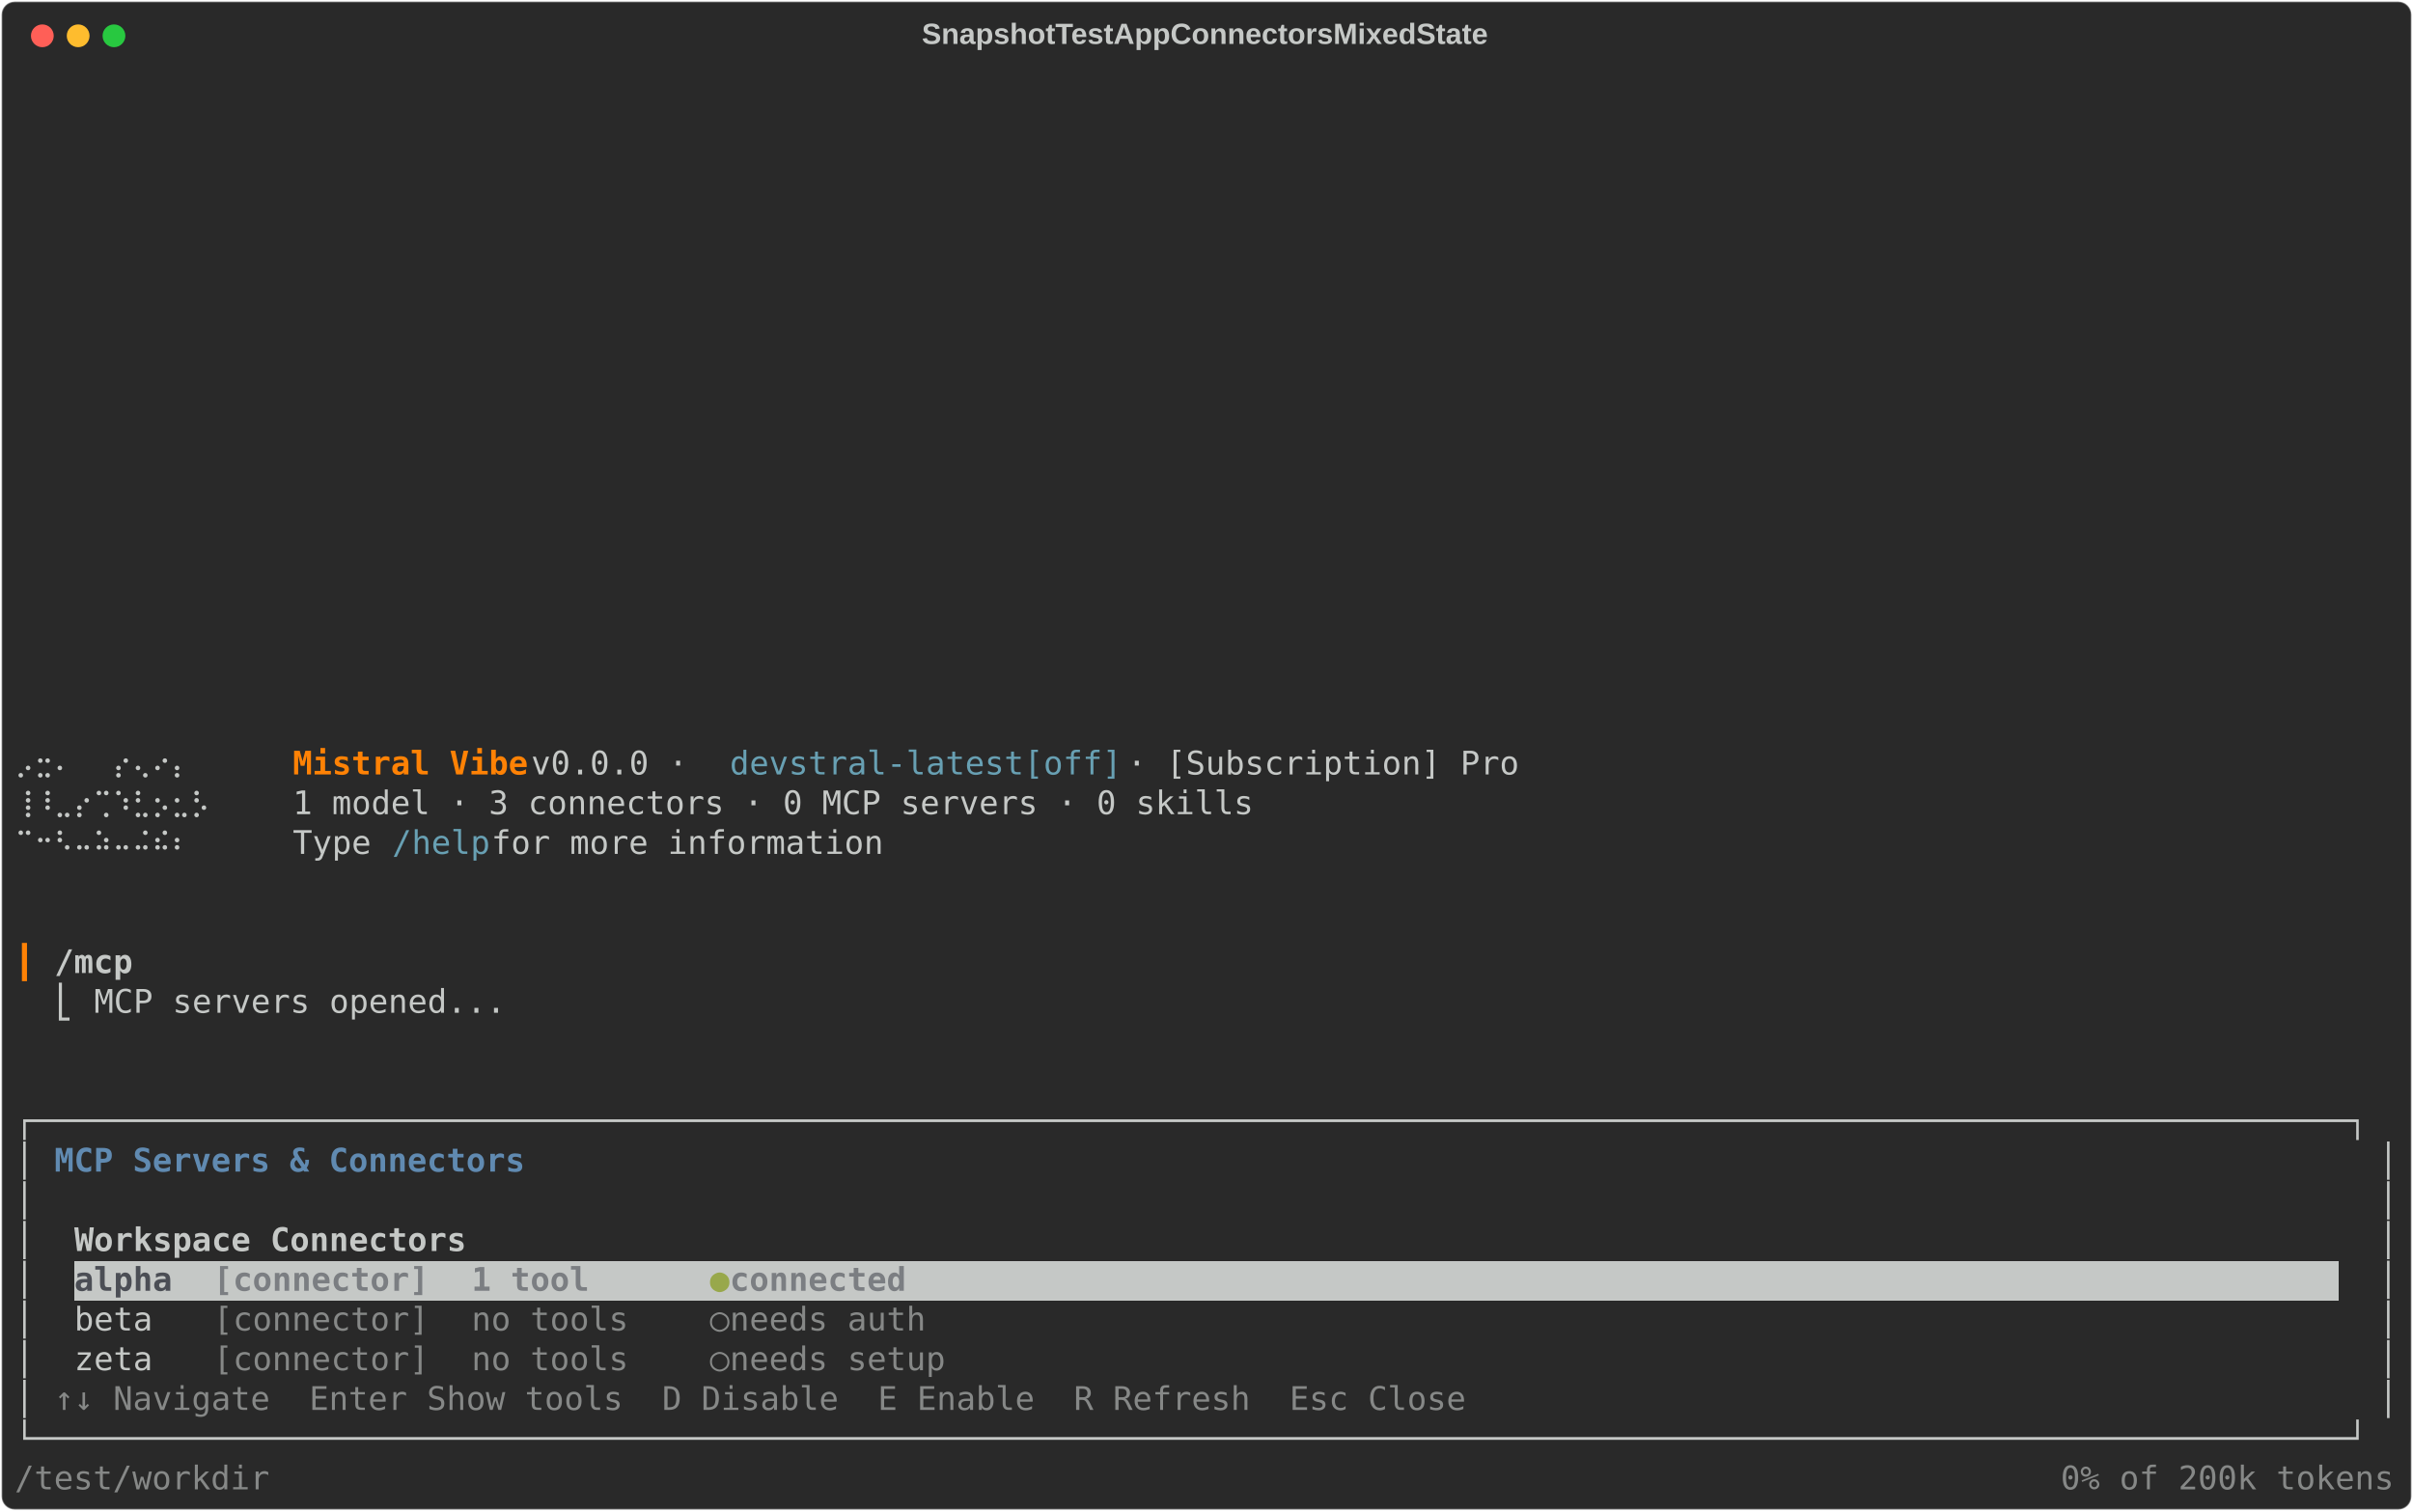
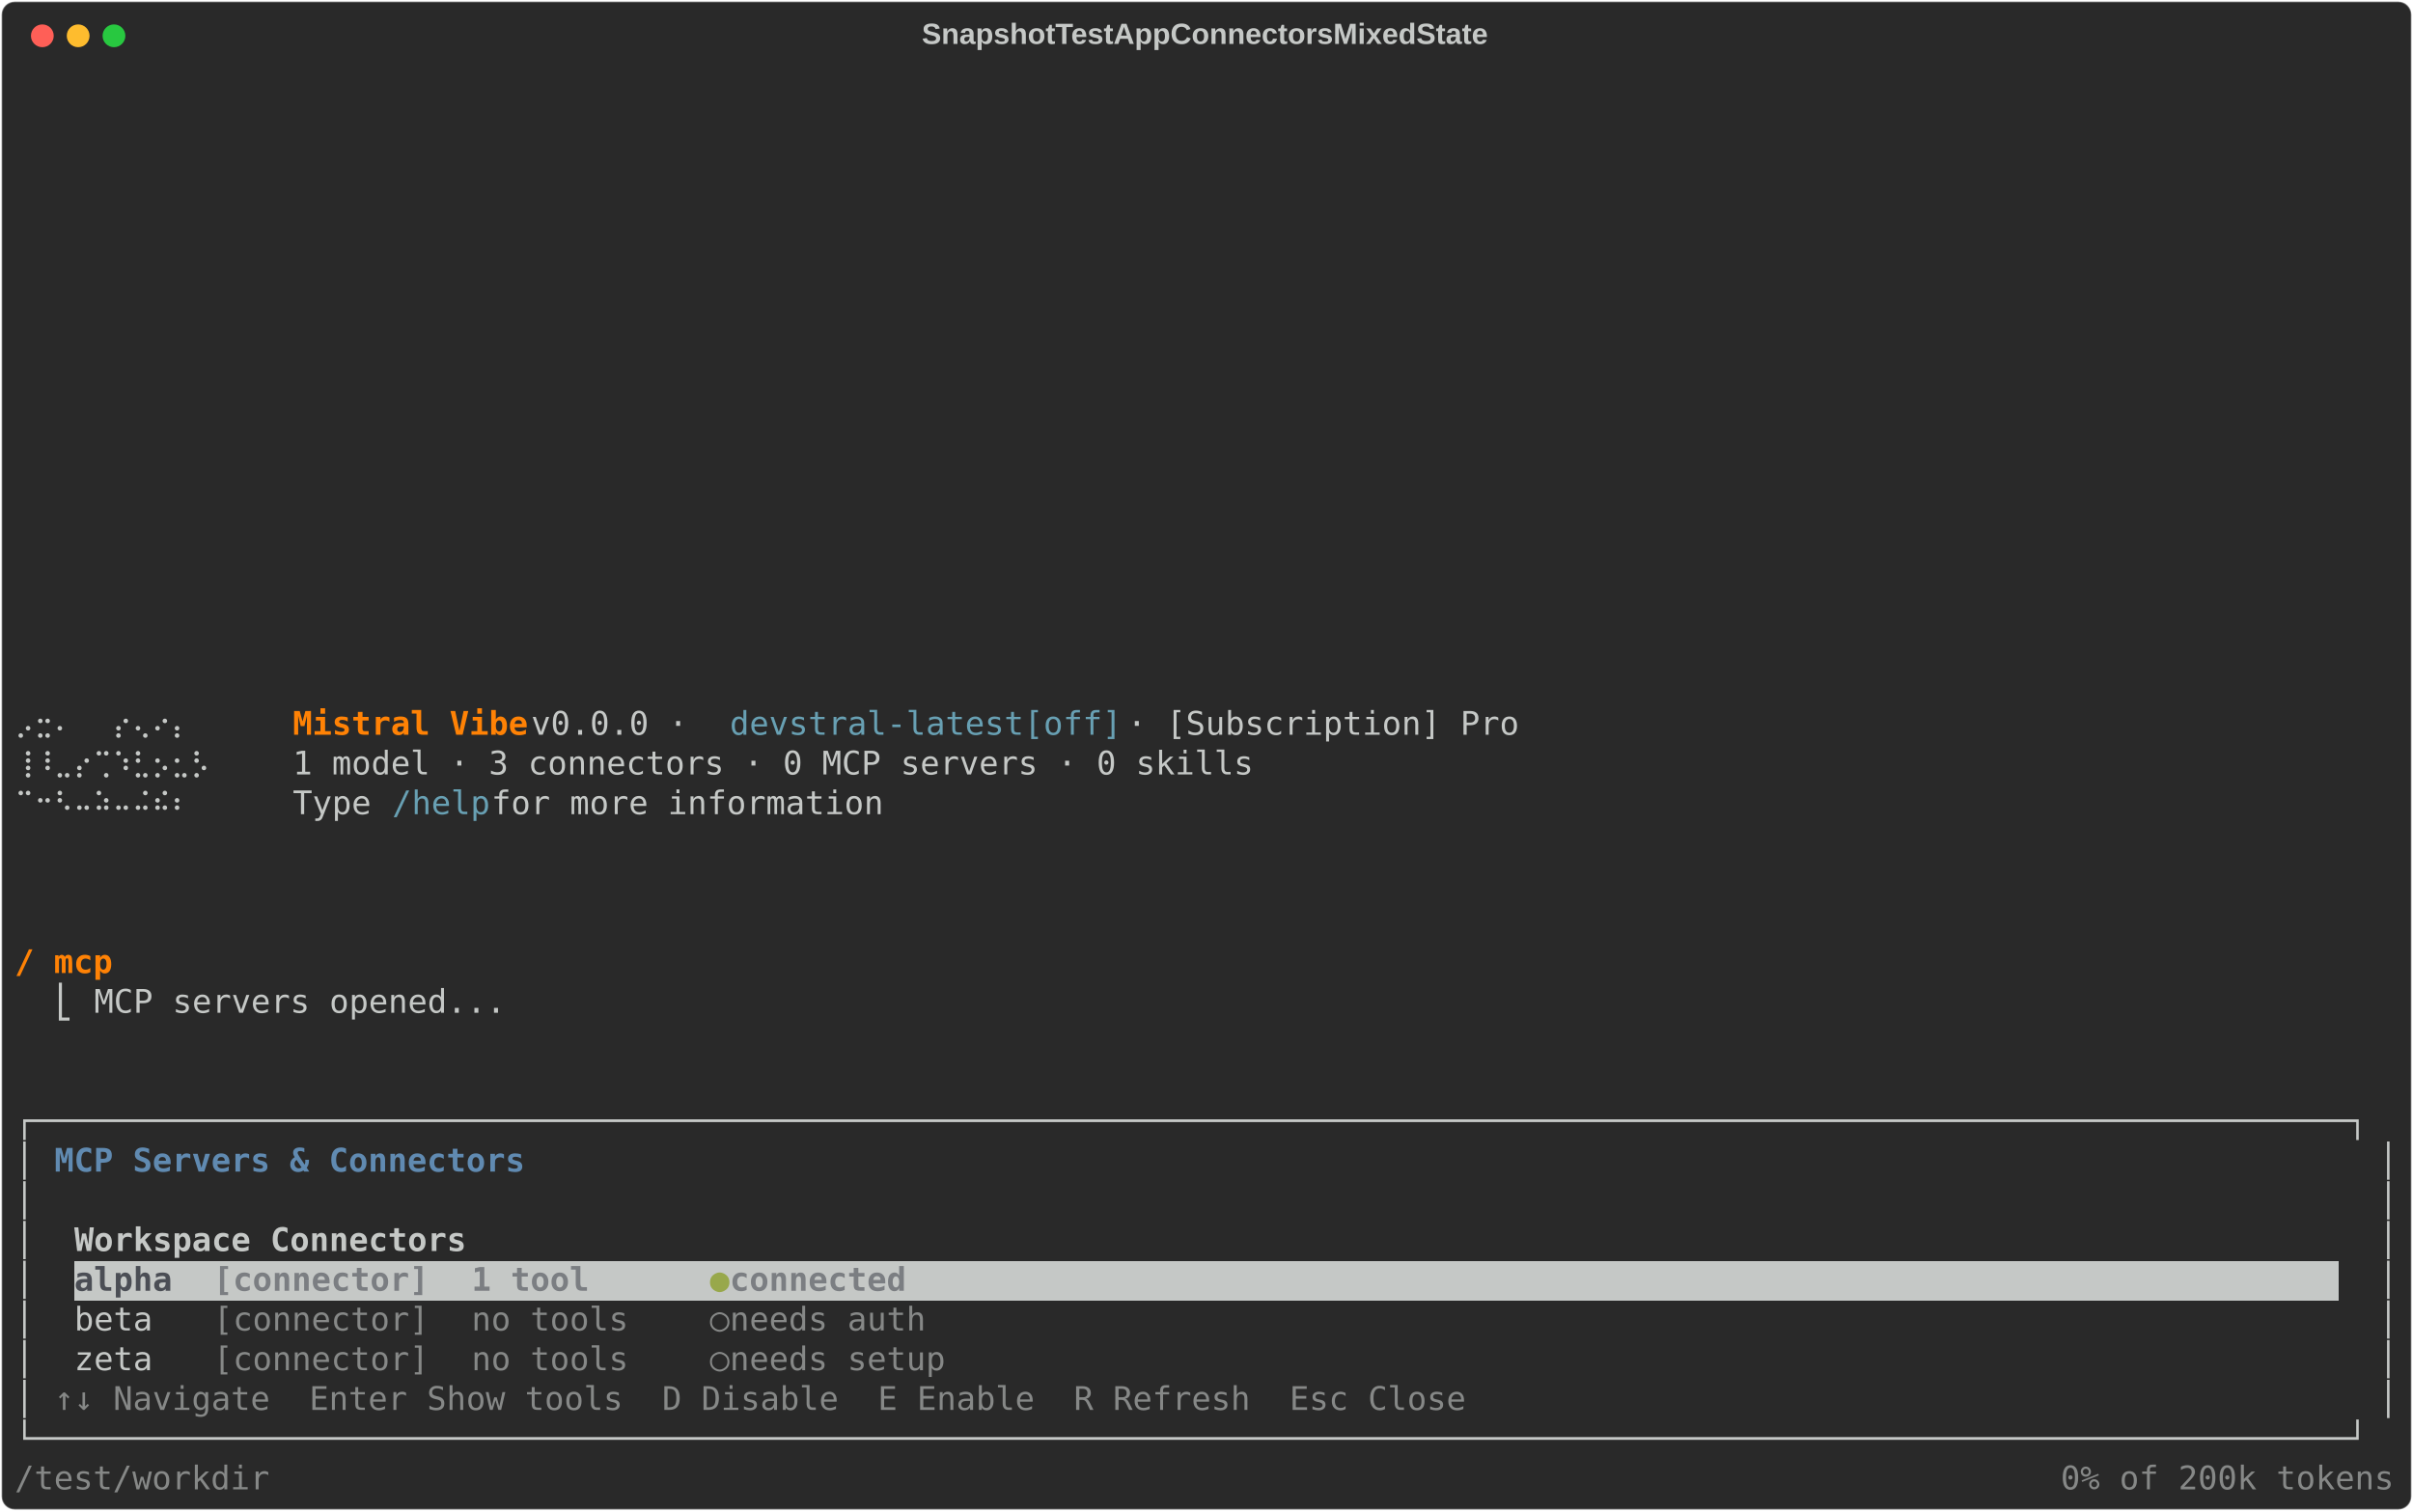
<svg xmlns="http://www.w3.org/2000/svg" class="rich-terminal" viewBox="0 0 1482 928.4">
  <style>

    @font-face {
        font-family: "Fira Code";
        src: local("FiraCode-Regular"),
                url("https://cdnjs.cloudflare.com/ajax/libs/firacode/6.2.0/woff2/FiraCode-Regular.woff2") format("woff2"),
                url("https://cdnjs.cloudflare.com/ajax/libs/firacode/6.2.0/woff/FiraCode-Regular.woff") format("woff");
        font-style: normal;
        font-weight: 400;
    }
    @font-face {
        font-family: "Fira Code";
        src: local("FiraCode-Bold"),
                url("https://cdnjs.cloudflare.com/ajax/libs/firacode/6.2.0/woff2/FiraCode-Bold.woff2") format("woff2"),
                url("https://cdnjs.cloudflare.com/ajax/libs/firacode/6.2.0/woff/FiraCode-Bold.woff") format("woff");
        font-style: bold;
        font-weight: 700;
    }

    .terminal-matrix {
        font-family: Fira Code, monospace;
        font-size: 20px;
        line-height: 24.4px;
        font-variant-east-asian: full-width;
    }

    .terminal-title {
        font-size: 18px;
        font-weight: bold;
        font-family: arial;
    }

    .terminal-r1 { fill: #c5c8c6 }
.terminal-r2 { fill: #ff8205;font-weight: bold }
.terminal-r3 { fill: #68a0b3 }
- .terminal-r4 { fill: #ff8205 }
+ .terminal-r4 { fill: #608ab1;font-weight: bold }
.terminal-r5 { fill: #c5c8c6;font-weight: bold }
- .terminal-r6 { fill: #608ab1;font-weight: bold }
- .terminal-r7 { fill: #4b4e55;font-weight: bold }
- .terminal-r8 { fill: #7b7e82;font-weight: bold }
- .terminal-r9 { fill: #98a84b;font-weight: bold }
- .terminal-r10 { fill: #868887 }
+ .terminal-r6 { fill: #4b4e55;font-weight: bold }
+ .terminal-r7 { fill: #7b7e82;font-weight: bold }
+ .terminal-r8 { fill: #98a84b;font-weight: bold }
+ .terminal-r9 { fill: #868887 }
    </style>
  <defs>
    <clipPath id="terminal-clip-terminal">
      <rect x="0" y="0" width="1463.0" height="877.4" />
    </clipPath>
    <clipPath id="terminal-line-0">
      <rect x="0" y="1.5" width="1464" height="24.65" />
    </clipPath>
    <clipPath id="terminal-line-1">
      <rect x="0" y="25.9" width="1464" height="24.65" />
    </clipPath>
    <clipPath id="terminal-line-2">
      <rect x="0" y="50.3" width="1464" height="24.65" />
    </clipPath>
    <clipPath id="terminal-line-3">
      <rect x="0" y="74.7" width="1464" height="24.65" />
    </clipPath>
    <clipPath id="terminal-line-4">
      <rect x="0" y="99.1" width="1464" height="24.65" />
    </clipPath>
    <clipPath id="terminal-line-5">
      <rect x="0" y="123.5" width="1464" height="24.65" />
    </clipPath>
    <clipPath id="terminal-line-6">
      <rect x="0" y="147.9" width="1464" height="24.65" />
    </clipPath>
    <clipPath id="terminal-line-7">
      <rect x="0" y="172.3" width="1464" height="24.65" />
    </clipPath>
    <clipPath id="terminal-line-8">
      <rect x="0" y="196.7" width="1464" height="24.65" />
    </clipPath>
    <clipPath id="terminal-line-9">
      <rect x="0" y="221.1" width="1464" height="24.65" />
    </clipPath>
    <clipPath id="terminal-line-10">
      <rect x="0" y="245.5" width="1464" height="24.65" />
    </clipPath>
    <clipPath id="terminal-line-11">
      <rect x="0" y="269.9" width="1464" height="24.65" />
    </clipPath>
    <clipPath id="terminal-line-12">
      <rect x="0" y="294.3" width="1464" height="24.65" />
    </clipPath>
    <clipPath id="terminal-line-13">
      <rect x="0" y="318.7" width="1464" height="24.65" />
    </clipPath>
    <clipPath id="terminal-line-14">
      <rect x="0" y="343.1" width="1464" height="24.65" />
    </clipPath>
    <clipPath id="terminal-line-15">
      <rect x="0" y="367.5" width="1464" height="24.65" />
    </clipPath>
    <clipPath id="terminal-line-16">
      <rect x="0" y="391.9" width="1464" height="24.65" />
    </clipPath>
    <clipPath id="terminal-line-17">
      <rect x="0" y="416.3" width="1464" height="24.65" />
    </clipPath>
    <clipPath id="terminal-line-18">
      <rect x="0" y="440.7" width="1464" height="24.65" />
    </clipPath>
    <clipPath id="terminal-line-19">
      <rect x="0" y="465.1" width="1464" height="24.65" />
    </clipPath>
    <clipPath id="terminal-line-20">
      <rect x="0" y="489.5" width="1464" height="24.65" />
    </clipPath>
    <clipPath id="terminal-line-21">
      <rect x="0" y="513.9" width="1464" height="24.65" />
    </clipPath>
    <clipPath id="terminal-line-22">
      <rect x="0" y="538.3" width="1464" height="24.65" />
    </clipPath>
    <clipPath id="terminal-line-23">
      <rect x="0" y="562.7" width="1464" height="24.65" />
    </clipPath>
    <clipPath id="terminal-line-24">
      <rect x="0" y="587.1" width="1464" height="24.65" />
    </clipPath>
    <clipPath id="terminal-line-25">
      <rect x="0" y="611.5" width="1464" height="24.65" />
    </clipPath>
    <clipPath id="terminal-line-26">
      <rect x="0" y="635.9" width="1464" height="24.65" />
    </clipPath>
    <clipPath id="terminal-line-27">
      <rect x="0" y="660.3" width="1464" height="24.65" />
    </clipPath>
    <clipPath id="terminal-line-28">
      <rect x="0" y="684.7" width="1464" height="24.65" />
    </clipPath>
    <clipPath id="terminal-line-29">
      <rect x="0" y="709.1" width="1464" height="24.65" />
    </clipPath>
    <clipPath id="terminal-line-30">
      <rect x="0" y="733.5" width="1464" height="24.65" />
    </clipPath>
    <clipPath id="terminal-line-31">
      <rect x="0" y="757.9" width="1464" height="24.65" />
    </clipPath>
    <clipPath id="terminal-line-32">
      <rect x="0" y="782.3" width="1464" height="24.65" />
    </clipPath>
    <clipPath id="terminal-line-33">
      <rect x="0" y="806.7" width="1464" height="24.65" />
    </clipPath>
    <clipPath id="terminal-line-34">
      <rect x="0" y="831.1" width="1464" height="24.65" />
    </clipPath>
  </defs>
  <rect fill="#292929" stroke="rgba(255,255,255,0.35)" stroke-width="1" x="1" y="1" width="1480" height="926.4" rx="8" />
  <text class="terminal-title" fill="#c5c8c6" text-anchor="middle" x="740" y="27">SnapshotTestAppConnectorsMixedState</text>
  <g transform="translate(26,22)">
    <circle cx="0" cy="0" r="7" fill="#ff5f57" />
    <circle cx="22" cy="0" r="7" fill="#febc2e" />
    <circle cx="44" cy="0" r="7" fill="#28c840" />
  </g>
  <g transform="translate(9, 41)" clip-path="url(#terminal-clip-terminal)">
    <rect fill="#c5c8c6" x="36.6" y="733.5" width="85.4" height="24.65" shape-rendering="crispEdges" />
    <rect fill="#c5c8c6" x="122" y="733.5" width="158.6" height="24.65" shape-rendering="crispEdges" />
    <rect fill="#c5c8c6" x="280.6" y="733.5" width="122" height="24.65" shape-rendering="crispEdges" />
    <rect fill="#c5c8c6" x="402.6" y="733.5" width="24.4" height="24.65" shape-rendering="crispEdges" />
    <rect fill="#c5c8c6" x="427" y="733.5" width="12.2" height="24.65" shape-rendering="crispEdges" />
    <rect fill="#c5c8c6" x="439.2" y="733.5" width="122" height="24.65" shape-rendering="crispEdges" />
    <rect fill="#c5c8c6" x="561.2" y="733.5" width="866.2" height="24.65" shape-rendering="crispEdges" />
    <g class="terminal-matrix">
      <text class="terminal-r1" x="1464" y="20" textLength="12.2" clip-path="url(#terminal-line-0)">
</text>
      <text class="terminal-r1" x="1464" y="44.4" textLength="12.2" clip-path="url(#terminal-line-1)">
</text>
      <text class="terminal-r1" x="1464" y="68.8" textLength="12.2" clip-path="url(#terminal-line-2)">
</text>
      <text class="terminal-r1" x="1464" y="93.2" textLength="12.2" clip-path="url(#terminal-line-3)">
</text>
      <text class="terminal-r1" x="1464" y="117.6" textLength="12.2" clip-path="url(#terminal-line-4)">
</text>
      <text class="terminal-r1" x="1464" y="142" textLength="12.2" clip-path="url(#terminal-line-5)">
</text>
      <text class="terminal-r1" x="1464" y="166.4" textLength="12.2" clip-path="url(#terminal-line-6)">
</text>
      <text class="terminal-r1" x="1464" y="190.8" textLength="12.2" clip-path="url(#terminal-line-7)">
</text>
      <text class="terminal-r1" x="1464" y="215.2" textLength="12.2" clip-path="url(#terminal-line-8)">
</text>
      <text class="terminal-r1" x="1464" y="239.6" textLength="12.2" clip-path="url(#terminal-line-9)">
</text>
      <text class="terminal-r1" x="1464" y="264" textLength="12.2" clip-path="url(#terminal-line-10)">
</text>
      <text class="terminal-r1" x="1464" y="288.4" textLength="12.2" clip-path="url(#terminal-line-11)">
</text>
      <text class="terminal-r1" x="1464" y="312.8" textLength="12.2" clip-path="url(#terminal-line-12)">
</text>
      <text class="terminal-r1" x="1464" y="337.2" textLength="12.2" clip-path="url(#terminal-line-13)">
</text>
      <text class="terminal-r1" x="1464" y="361.6" textLength="12.2" clip-path="url(#terminal-line-14)">
</text>
      <text class="terminal-r1" x="1464" y="386" textLength="12.2" clip-path="url(#terminal-line-15)">
</text>
+       <text class="terminal-r1" x="0" y="410.4" textLength="134.2" clip-path="url(#terminal-line-16)">  ⡠⣒⠄  ⡔⢄⠔⡄</text>
+       <text class="terminal-r2" x="170.8" y="410.4" textLength="146.4" clip-path="url(#terminal-line-16)">Mistral Vibe</text>
+       <text class="terminal-r1" x="317.2" y="410.4" textLength="122" clip-path="url(#terminal-line-16)"> v0.0.0 · </text>
+       <text class="terminal-r3" x="439.2" y="410.4" textLength="244" clip-path="url(#terminal-line-16)">devstral-latest[off]</text>
+       <text class="terminal-r1" x="683.2" y="410.4" textLength="256.2" clip-path="url(#terminal-line-16)"> · [Subscription] Pro</text>
      <text class="terminal-r1" x="1464" y="410.4" textLength="12.2" clip-path="url(#terminal-line-16)">
</text>
-       <text class="terminal-r1" x="0" y="434.8" textLength="134.2" clip-path="url(#terminal-line-17)">  ⡠⣒⠄  ⡔⢄⠔⡄</text>
-       <text class="terminal-r2" x="170.8" y="434.8" textLength="146.4" clip-path="url(#terminal-line-17)">Mistral Vibe</text>
-       <text class="terminal-r1" x="317.2" y="434.8" textLength="122" clip-path="url(#terminal-line-17)"> v0.0.0 · </text>
-       <text class="terminal-r3" x="439.2" y="434.8" textLength="244" clip-path="url(#terminal-line-17)">devstral-latest[off]</text>
-       <text class="terminal-r1" x="683.2" y="434.8" textLength="256.2" clip-path="url(#terminal-line-17)"> · [Subscription] Pro</text>
+       <text class="terminal-r1" x="0" y="434.8" textLength="134.2" clip-path="url(#terminal-line-17)"> ⢸⠸⣀⡔⢉⠱⣃⡢⣂⡣</text>
+       <text class="terminal-r1" x="170.8" y="434.8" textLength="597.8" clip-path="url(#terminal-line-17)">1 model · 3 connectors · 0 MCP servers · 0 skills</text>
      <text class="terminal-r1" x="1464" y="434.8" textLength="12.2" clip-path="url(#terminal-line-17)">
</text>
-       <text class="terminal-r1" x="0" y="459.2" textLength="134.2" clip-path="url(#terminal-line-18)"> ⢸⠸⣀⡔⢉⠱⣃⡢⣂⡣</text>
-       <text class="terminal-r1" x="170.8" y="459.2" textLength="597.8" clip-path="url(#terminal-line-18)">1 model · 3 connectors · 0 MCP servers · 0 skills</text>
+       <text class="terminal-r1" x="0" y="459.2" textLength="134.2" clip-path="url(#terminal-line-18)">  ⠉⠒⠣⠤⠵⠤⠬⠮⠆</text>
+       <text class="terminal-r1" x="170.8" y="459.2" textLength="61" clip-path="url(#terminal-line-18)">Type </text>
+       <text class="terminal-r3" x="231.8" y="459.2" textLength="61" clip-path="url(#terminal-line-18)">/help</text>
+       <text class="terminal-r1" x="292.8" y="459.2" textLength="256.2" clip-path="url(#terminal-line-18)"> for more information</text>
      <text class="terminal-r1" x="1464" y="459.2" textLength="12.2" clip-path="url(#terminal-line-18)">
</text>
-       <text class="terminal-r1" x="0" y="483.6" textLength="134.2" clip-path="url(#terminal-line-19)">  ⠉⠒⠣⠤⠵⠤⠬⠮⠆</text>
-       <text class="terminal-r1" x="170.8" y="483.6" textLength="61" clip-path="url(#terminal-line-19)">Type </text>
-       <text class="terminal-r3" x="231.8" y="483.6" textLength="61" clip-path="url(#terminal-line-19)">/help</text>
-       <text class="terminal-r1" x="292.8" y="483.6" textLength="256.2" clip-path="url(#terminal-line-19)"> for more information</text>
      <text class="terminal-r1" x="1464" y="483.6" textLength="12.2" clip-path="url(#terminal-line-19)">
</text>
      <text class="terminal-r1" x="1464" y="508" textLength="12.2" clip-path="url(#terminal-line-20)">
</text>
      <text class="terminal-r1" x="1464" y="532.4" textLength="12.2" clip-path="url(#terminal-line-21)">
</text>
-       <text class="terminal-r4" x="0" y="556.8" textLength="12.2" clip-path="url(#terminal-line-22)">┃</text>
-       <text class="terminal-r5" x="24.4" y="556.8" textLength="48.8" clip-path="url(#terminal-line-22)">/mcp</text>
+       <text class="terminal-r2" x="0" y="556.8" textLength="61" clip-path="url(#terminal-line-22)">/ mcp</text>
      <text class="terminal-r1" x="1464" y="556.8" textLength="12.2" clip-path="url(#terminal-line-22)">
</text>
      <text class="terminal-r1" x="24.4" y="581.2" textLength="12.2" clip-path="url(#terminal-line-23)">⎣</text>
      <text class="terminal-r1" x="48.8" y="581.2" textLength="256.2" clip-path="url(#terminal-line-23)">MCP servers opened...</text>
      <text class="terminal-r1" x="1464" y="581.2" textLength="12.2" clip-path="url(#terminal-line-23)">
</text>
      <text class="terminal-r1" x="1464" y="605.6" textLength="12.2" clip-path="url(#terminal-line-24)">
</text>
      <text class="terminal-r1" x="1464" y="630" textLength="12.2" clip-path="url(#terminal-line-25)">
</text>
      <text class="terminal-r1" x="0" y="654.4" textLength="1464" clip-path="url(#terminal-line-26)">┌──────────────────────────────────────────────────────────────────────────────────────────────────────────────────────┐</text>
      <text class="terminal-r1" x="1464" y="654.4" textLength="12.2" clip-path="url(#terminal-line-26)">
</text>
      <text class="terminal-r1" x="0" y="678.8" textLength="12.2" clip-path="url(#terminal-line-27)">│</text>
-       <text class="terminal-r6" x="24.4" y="678.8" textLength="292.8" clip-path="url(#terminal-line-27)">MCP Servers &amp; Connectors</text>
+       <text class="terminal-r4" x="24.4" y="678.8" textLength="292.8" clip-path="url(#terminal-line-27)">MCP Servers &amp; Connectors</text>
      <text class="terminal-r1" x="1451.8" y="678.8" textLength="12.2" clip-path="url(#terminal-line-27)">│</text>
      <text class="terminal-r1" x="1464" y="678.8" textLength="12.2" clip-path="url(#terminal-line-27)">
</text>
      <text class="terminal-r1" x="0" y="703.2" textLength="12.2" clip-path="url(#terminal-line-28)">│</text>
      <text class="terminal-r1" x="1451.8" y="703.2" textLength="12.2" clip-path="url(#terminal-line-28)">│</text>
      <text class="terminal-r1" x="1464" y="703.2" textLength="12.2" clip-path="url(#terminal-line-28)">
</text>
      <text class="terminal-r1" x="0" y="727.6" textLength="12.2" clip-path="url(#terminal-line-29)">│</text>
      <text class="terminal-r5" x="36.6" y="727.6" textLength="244" clip-path="url(#terminal-line-29)">Workspace Connectors</text>
      <text class="terminal-r1" x="1451.8" y="727.6" textLength="12.2" clip-path="url(#terminal-line-29)">│</text>
      <text class="terminal-r1" x="1464" y="727.6" textLength="12.2" clip-path="url(#terminal-line-29)">
</text>
      <text class="terminal-r1" x="0" y="752" textLength="12.2" clip-path="url(#terminal-line-30)">│</text>
-       <text class="terminal-r7" x="36.6" y="752" textLength="85.4" clip-path="url(#terminal-line-30)">  alpha</text>
-       <text class="terminal-r8" x="122" y="752" textLength="158.6" clip-path="url(#terminal-line-30)">  [connector]</text>
-       <text class="terminal-r8" x="280.6" y="752" textLength="122" clip-path="url(#terminal-line-30)">  1 tool  </text>
-       <text class="terminal-r9" x="427" y="752" textLength="12.2" clip-path="url(#terminal-line-30)">●</text>
-       <text class="terminal-r8" x="439.2" y="752" textLength="122" clip-path="url(#terminal-line-30)"> connected</text>
+       <text class="terminal-r6" x="36.6" y="752" textLength="85.4" clip-path="url(#terminal-line-30)">  alpha</text>
+       <text class="terminal-r7" x="122" y="752" textLength="158.6" clip-path="url(#terminal-line-30)">  [connector]</text>
+       <text class="terminal-r7" x="280.6" y="752" textLength="122" clip-path="url(#terminal-line-30)">  1 tool  </text>
+       <text class="terminal-r8" x="427" y="752" textLength="12.2" clip-path="url(#terminal-line-30)">●</text>
+       <text class="terminal-r7" x="439.2" y="752" textLength="122" clip-path="url(#terminal-line-30)"> connected</text>
      <text class="terminal-r1" x="1451.8" y="752" textLength="12.2" clip-path="url(#terminal-line-30)">│</text>
      <text class="terminal-r1" x="1464" y="752" textLength="12.2" clip-path="url(#terminal-line-30)">
</text>
      <text class="terminal-r1" x="0" y="776.4" textLength="12.2" clip-path="url(#terminal-line-31)">│</text>
      <text class="terminal-r1" x="36.6" y="776.4" textLength="85.4" clip-path="url(#terminal-line-31)">  beta </text>
-       <text class="terminal-r10" x="122" y="776.4" textLength="158.6" clip-path="url(#terminal-line-31)">  [connector]</text>
-       <text class="terminal-r10" x="280.6" y="776.4" textLength="122" clip-path="url(#terminal-line-31)">  no tools</text>
-       <text class="terminal-r10" x="427" y="776.4" textLength="12.2" clip-path="url(#terminal-line-31)">○</text>
-       <text class="terminal-r10" x="439.2" y="776.4" textLength="134.2" clip-path="url(#terminal-line-31)"> needs auth</text>
+       <text class="terminal-r9" x="122" y="776.4" textLength="158.6" clip-path="url(#terminal-line-31)">  [connector]</text>
+       <text class="terminal-r9" x="280.6" y="776.4" textLength="122" clip-path="url(#terminal-line-31)">  no tools</text>
+       <text class="terminal-r9" x="427" y="776.4" textLength="12.2" clip-path="url(#terminal-line-31)">○</text>
+       <text class="terminal-r9" x="439.2" y="776.4" textLength="134.2" clip-path="url(#terminal-line-31)"> needs auth</text>
      <text class="terminal-r1" x="1451.8" y="776.4" textLength="12.2" clip-path="url(#terminal-line-31)">│</text>
      <text class="terminal-r1" x="1464" y="776.4" textLength="12.2" clip-path="url(#terminal-line-31)">
</text>
      <text class="terminal-r1" x="0" y="800.8" textLength="12.2" clip-path="url(#terminal-line-32)">│</text>
      <text class="terminal-r1" x="36.6" y="800.8" textLength="85.4" clip-path="url(#terminal-line-32)">  zeta </text>
-       <text class="terminal-r10" x="122" y="800.8" textLength="158.6" clip-path="url(#terminal-line-32)">  [connector]</text>
-       <text class="terminal-r10" x="280.6" y="800.8" textLength="122" clip-path="url(#terminal-line-32)">  no tools</text>
-       <text class="terminal-r10" x="427" y="800.8" textLength="12.2" clip-path="url(#terminal-line-32)">○</text>
-       <text class="terminal-r10" x="439.2" y="800.8" textLength="146.4" clip-path="url(#terminal-line-32)"> needs setup</text>
+       <text class="terminal-r9" x="122" y="800.8" textLength="158.6" clip-path="url(#terminal-line-32)">  [connector]</text>
+       <text class="terminal-r9" x="280.6" y="800.8" textLength="122" clip-path="url(#terminal-line-32)">  no tools</text>
+       <text class="terminal-r9" x="427" y="800.8" textLength="12.2" clip-path="url(#terminal-line-32)">○</text>
+       <text class="terminal-r9" x="439.2" y="800.8" textLength="146.4" clip-path="url(#terminal-line-32)"> needs setup</text>
      <text class="terminal-r1" x="1451.8" y="800.8" textLength="12.2" clip-path="url(#terminal-line-32)">│</text>
      <text class="terminal-r1" x="1464" y="800.8" textLength="12.2" clip-path="url(#terminal-line-32)">
</text>
      <text class="terminal-r1" x="0" y="825.2" textLength="12.2" clip-path="url(#terminal-line-33)">│</text>
-       <text class="terminal-r10" x="24.4" y="825.2" textLength="878.4" clip-path="url(#terminal-line-33)">↑↓ Navigate  Enter Show tools  D Disable  E Enable  R Refresh  Esc Close</text>
+       <text class="terminal-r9" x="24.4" y="825.2" textLength="878.4" clip-path="url(#terminal-line-33)">↑↓ Navigate  Enter Show tools  D Disable  E Enable  R Refresh  Esc Close</text>
      <text class="terminal-r1" x="1451.8" y="825.2" textLength="12.2" clip-path="url(#terminal-line-33)">│</text>
      <text class="terminal-r1" x="1464" y="825.2" textLength="12.2" clip-path="url(#terminal-line-33)">
</text>
      <text class="terminal-r1" x="0" y="849.6" textLength="1464" clip-path="url(#terminal-line-34)">└──────────────────────────────────────────────────────────────────────────────────────────────────────────────────────┘</text>
      <text class="terminal-r1" x="1464" y="849.6" textLength="12.2" clip-path="url(#terminal-line-34)">
</text>
-       <text class="terminal-r10" x="0" y="874" textLength="158.6" clip-path="url(#terminal-line-35)">/test/workdir</text>
-       <text class="terminal-r10" x="1256.6" y="874" textLength="207.4" clip-path="url(#terminal-line-35)">0% of 200k tokens</text>
+       <text class="terminal-r9" x="0" y="874" textLength="158.6" clip-path="url(#terminal-line-35)">/test/workdir</text>
+       <text class="terminal-r9" x="1256.6" y="874" textLength="207.4" clip-path="url(#terminal-line-35)">0% of 200k tokens</text>
    </g>
  </g>
</svg>
